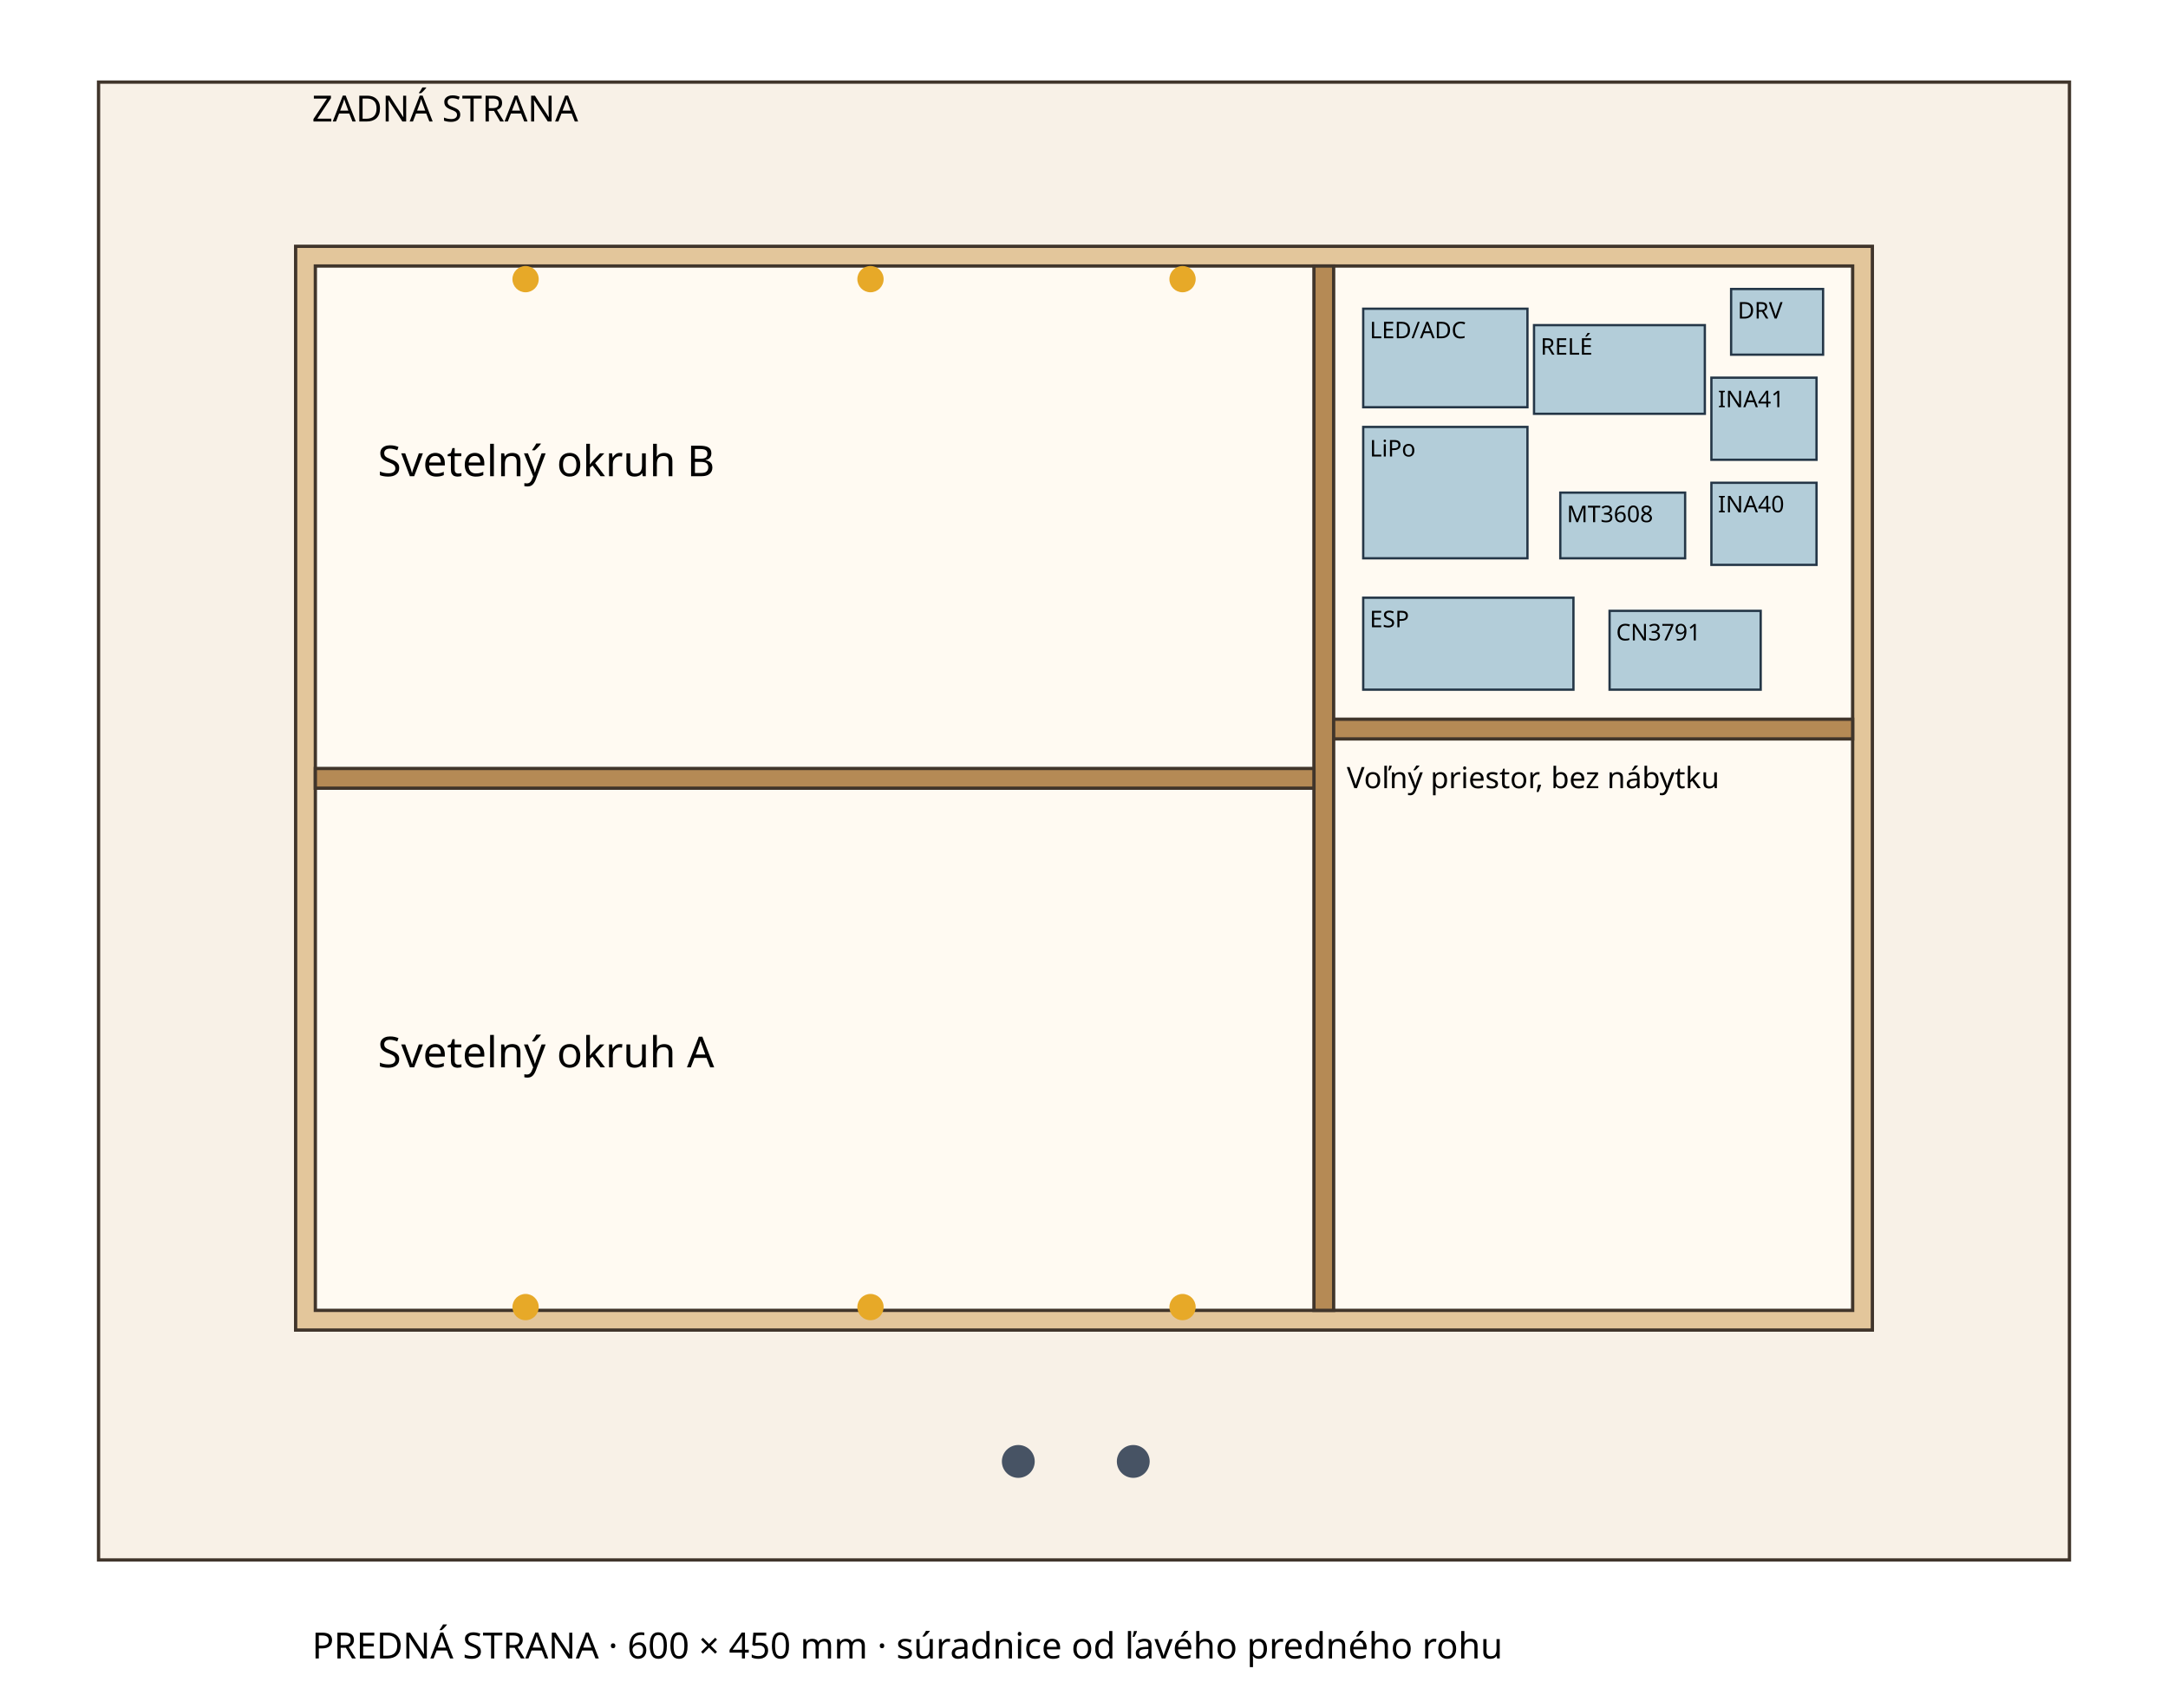
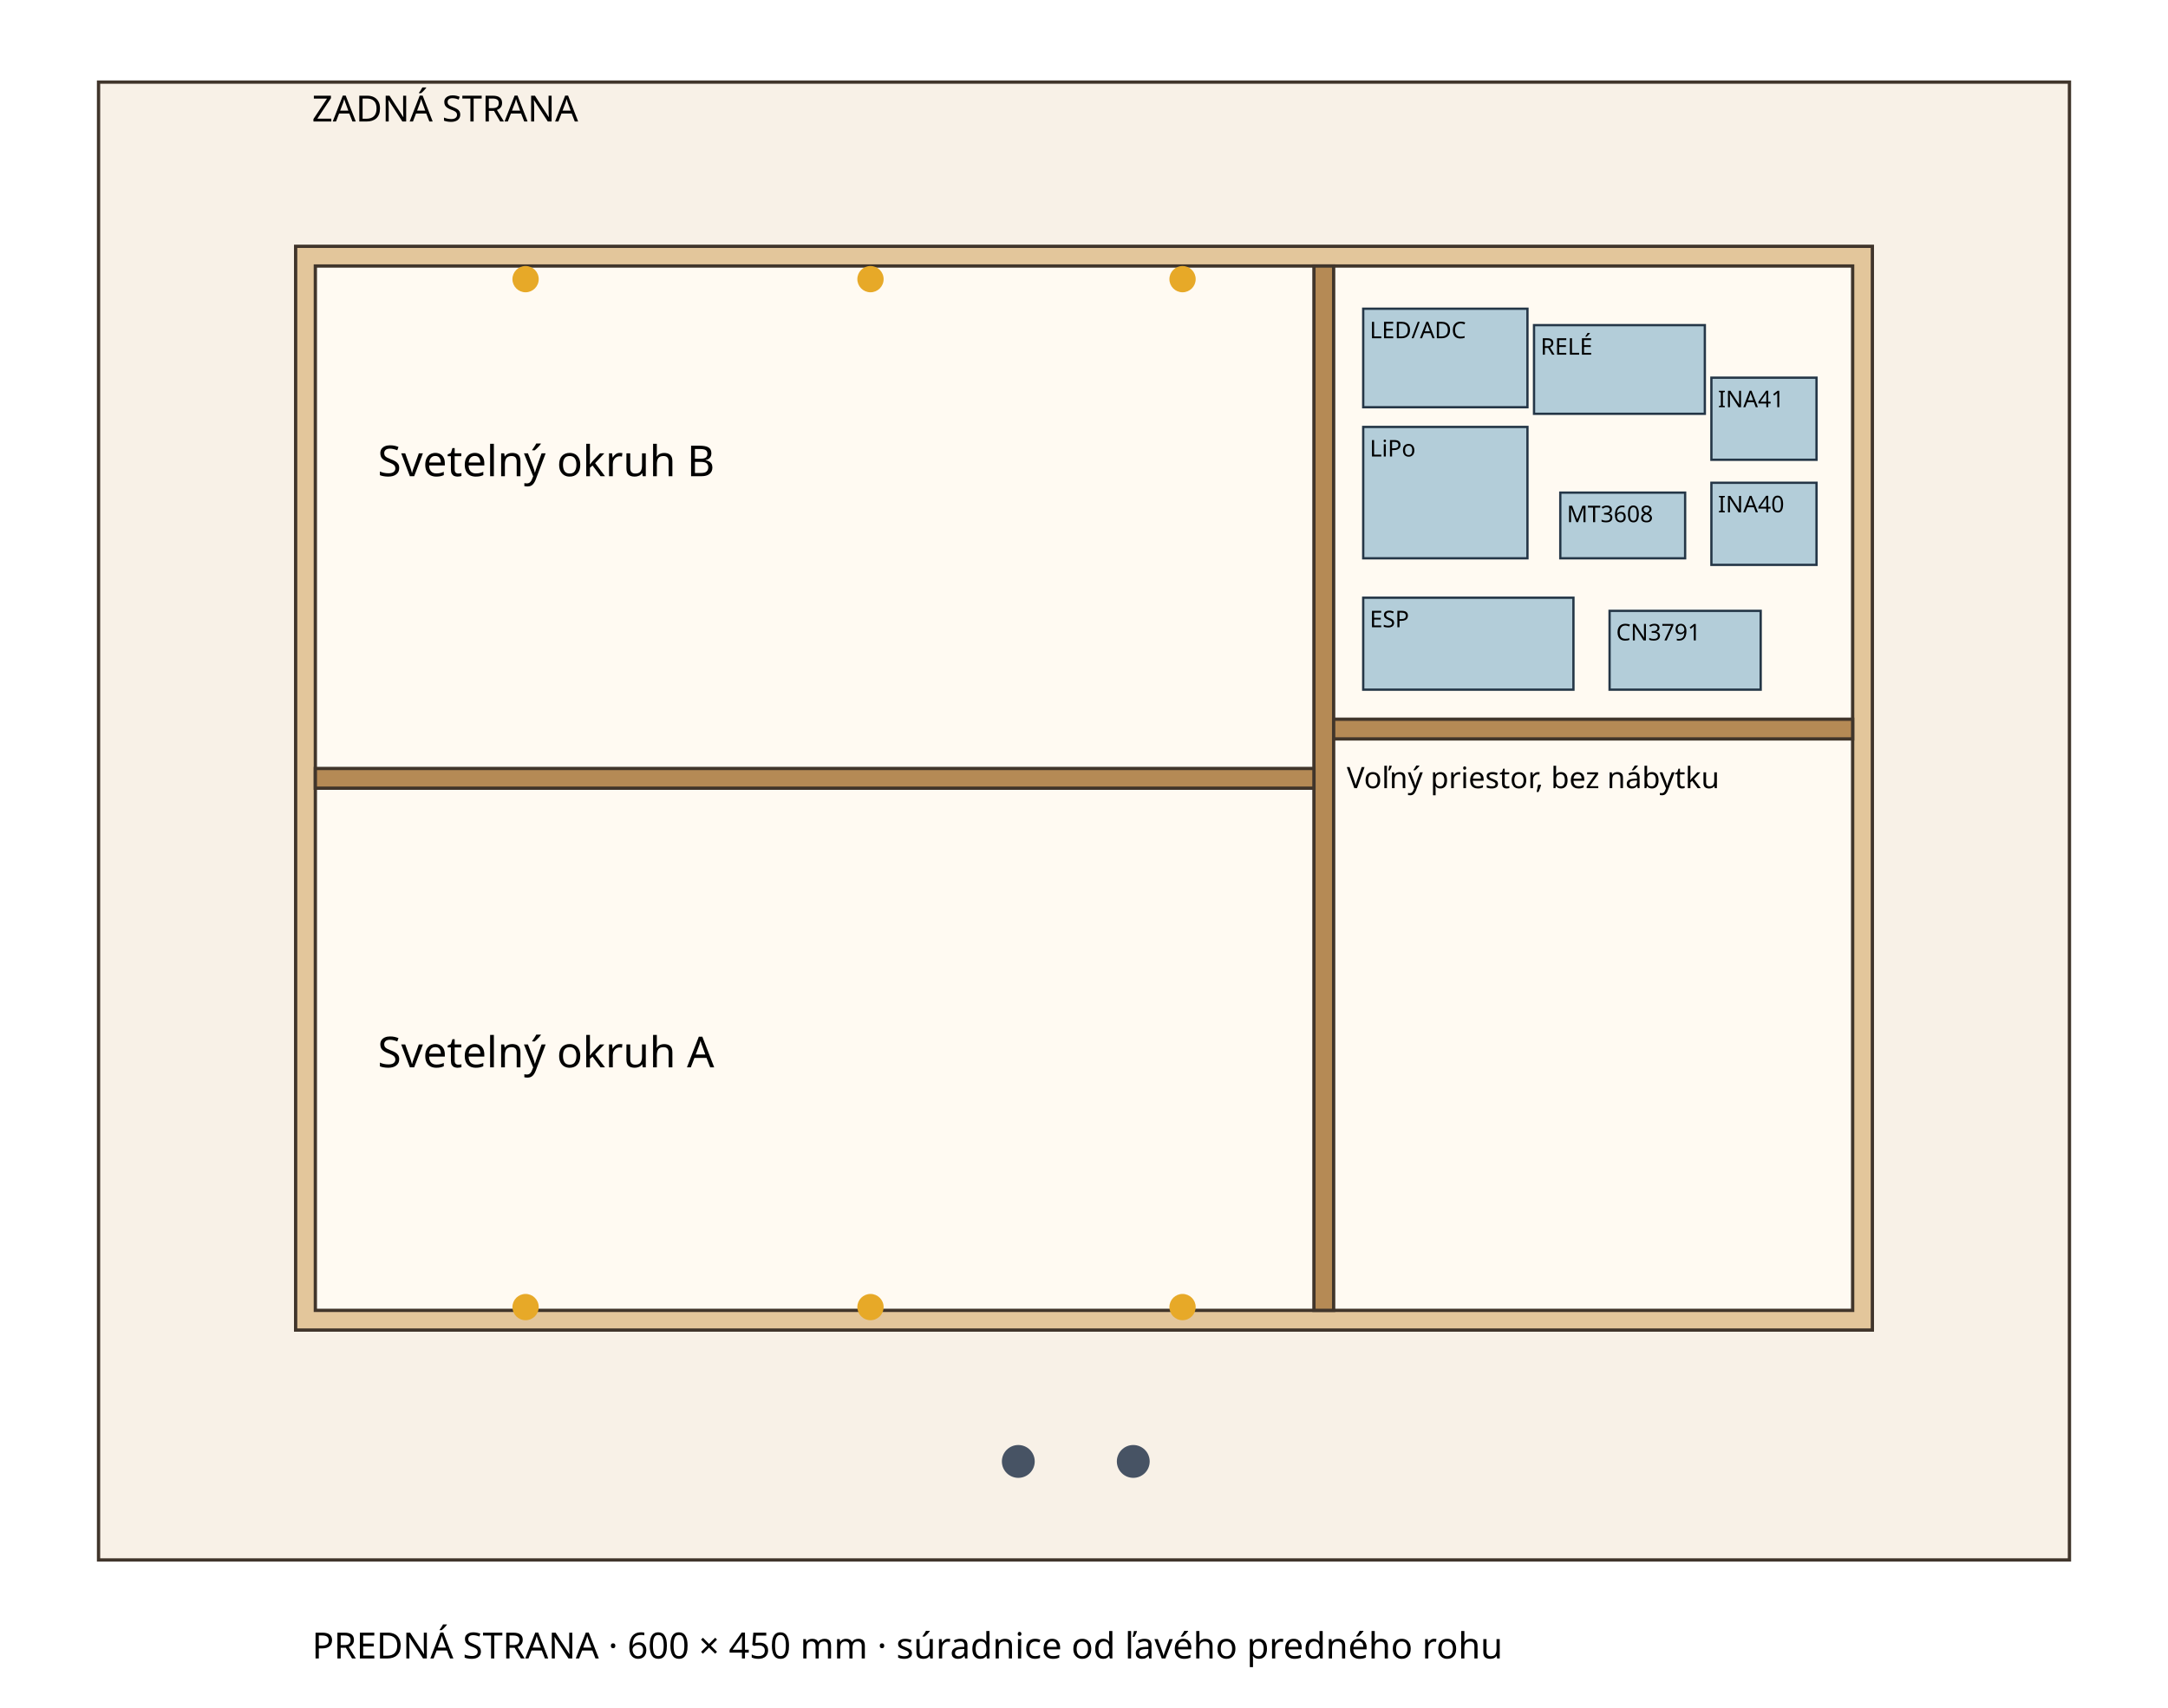
<svg xmlns="http://www.w3.org/2000/svg" width="330mm" height="260mm" viewBox="-30 -25 660 520">
  <rect x="0" y="0" width="600" height="450" fill="#f8f1e7" stroke="#40352b" stroke-width="1" />
  <rect x="60" y="50" width="480" height="330" fill="#e3c69b" stroke="#40352b" stroke-width="1" />
  <rect x="66" y="56" width="468" height="318" fill="#fffaf2" stroke="#40352b" stroke-width="1" />
  <rect x="370" y="56" width="6" height="318" fill="#b58a55" stroke="#40352b" stroke-width="1" />
  <rect x="66" y="209" width="304" height="6" fill="#b58a55" stroke="#40352b" stroke-width="1" />
  <rect x="376" y="194" width="158" height="6" fill="#b58a55" stroke="#40352b" stroke-width="1" />
  <rect x="385" y="157" width="64" height="28" fill="#b3cdd9" stroke="#243647" stroke-width="0.7" />
  <text x="387" y="166" font-size="7" font-family="sans-serif">ESP</text>
  <rect x="460" y="161" width="46" height="24" fill="#b3cdd9" stroke="#243647" stroke-width="0.7" />
  <text x="462" y="170" font-size="7" font-family="sans-serif">CN3791</text>
  <rect x="385" y="105" width="50" height="40" fill="#b3cdd9" stroke="#243647" stroke-width="0.7" />
  <text x="387" y="114" font-size="7" font-family="sans-serif">LiPo</text>
  <rect x="445" y="125" width="38" height="20" fill="#b3cdd9" stroke="#243647" stroke-width="0.7" />
  <text x="447" y="134" font-size="7" font-family="sans-serif">MT3608</text>
  <rect x="491" y="122" width="32" height="25" fill="#b3cdd9" stroke="#243647" stroke-width="0.7" />
  <text x="493" y="131" font-size="7" font-family="sans-serif">INA40</text>
  <rect x="491" y="90" width="32" height="25" fill="#b3cdd9" stroke="#243647" stroke-width="0.7" />
  <text x="493" y="99" font-size="7" font-family="sans-serif">INA41</text>
  <rect x="437" y="74" width="52" height="27" fill="#b3cdd9" stroke="#243647" stroke-width="0.7" />
  <text x="439" y="83" font-size="7" font-family="sans-serif">RELÉ</text>
-   <rect x="497" y="63" width="28" height="20" fill="#b3cdd9" stroke="#243647" stroke-width="0.7" />
-   <text x="499" y="72" font-size="7" font-family="sans-serif">DRV</text>
  <rect x="385" y="69" width="50" height="30" fill="#b3cdd9" stroke="#243647" stroke-width="0.7" />
  <text x="387" y="78" font-size="7" font-family="sans-serif">LED/ADC</text>
  <circle cx="130" cy="373" r="4" fill="#e7a928" />
  <circle cx="130" cy="60" r="4" fill="#e7a928" />
  <circle cx="235" cy="373" r="4" fill="#e7a928" />
  <circle cx="235" cy="60" r="4" fill="#e7a928" />
  <circle cx="330" cy="373" r="4" fill="#e7a928" />
  <circle cx="330" cy="60" r="4" fill="#e7a928" />
  <circle cx="280" cy="420" r="5" fill="#475364" />
  <circle cx="315" cy="420" r="5" fill="#475364" />
  <text x="65" y="12" font-size="11" font-family="sans-serif">ZADNÁ STRANA</text>
  <text x="65" y="480" font-size="11" font-family="sans-serif">PREDNÁ STRANA · 600 × 450 mm · súradnice od ľavého predného rohu</text>
  <text x="85" y="120" font-size="13" font-family="sans-serif">Svetelný okruh B</text>
  <text x="85" y="300" font-size="13" font-family="sans-serif">Svetelný okruh A</text>
  <text x="380" y="215" font-size="9" font-family="sans-serif">Voľný priestor, bez nábytku</text>
</svg>
